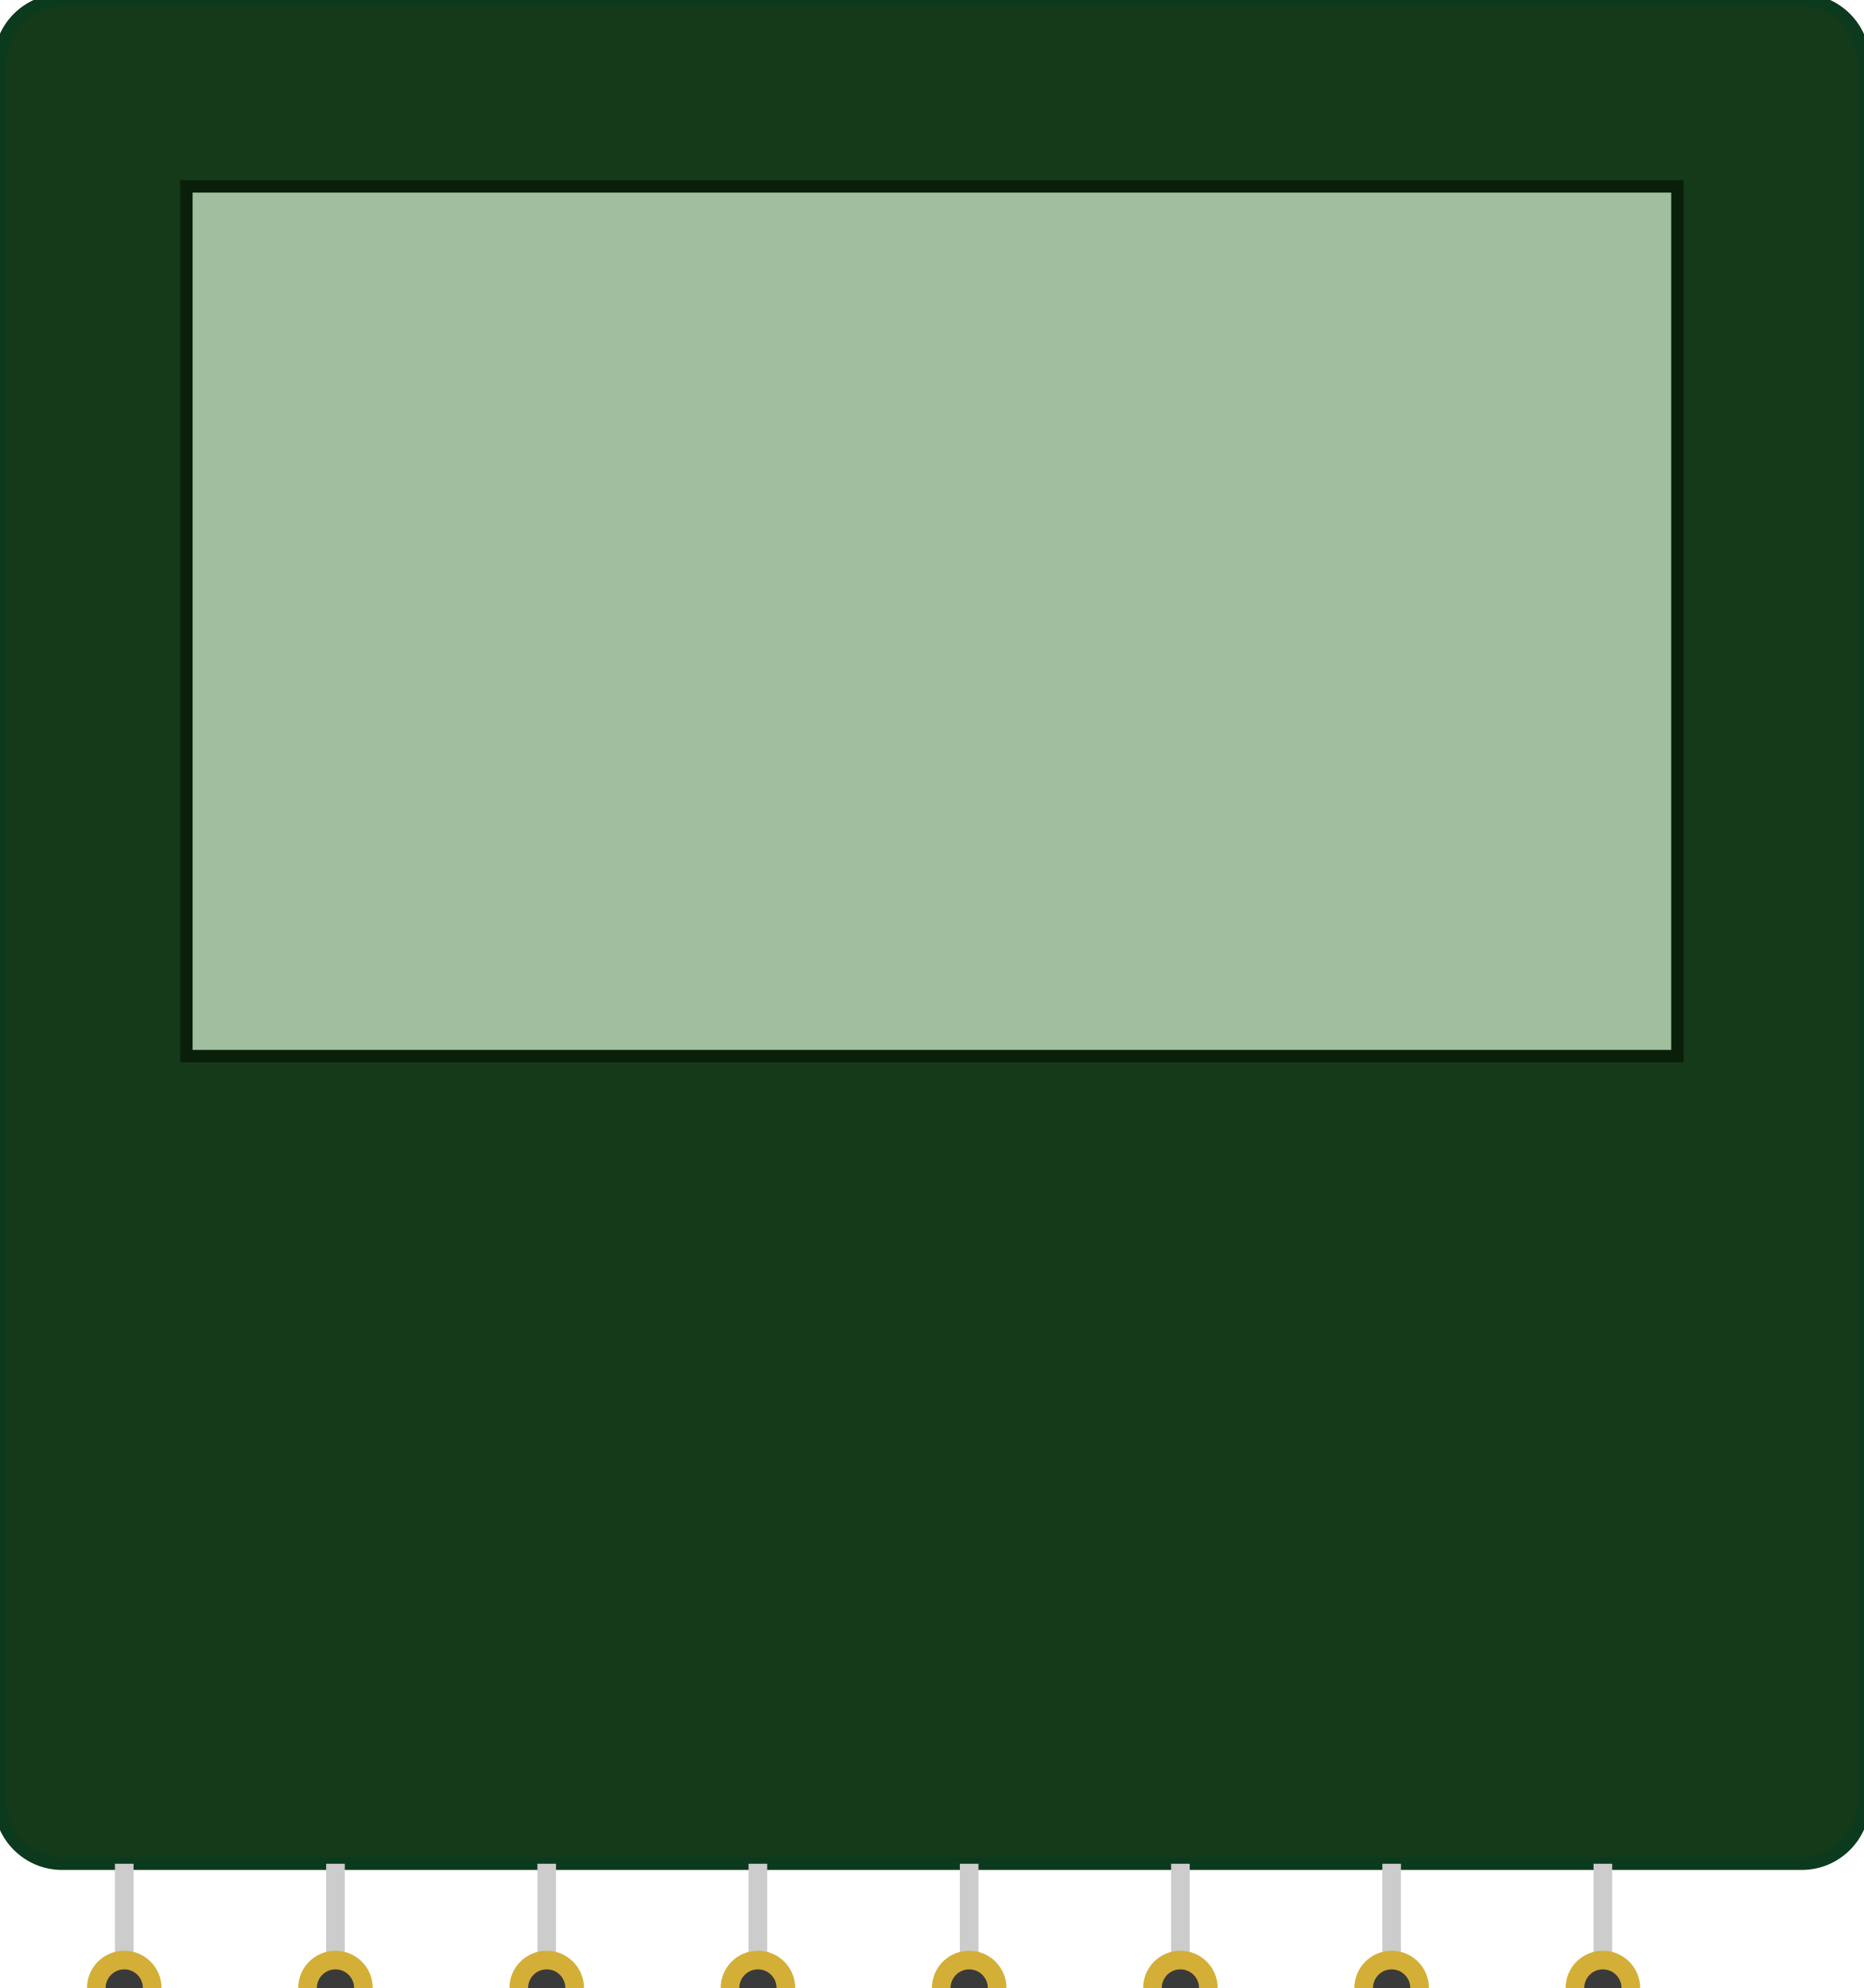
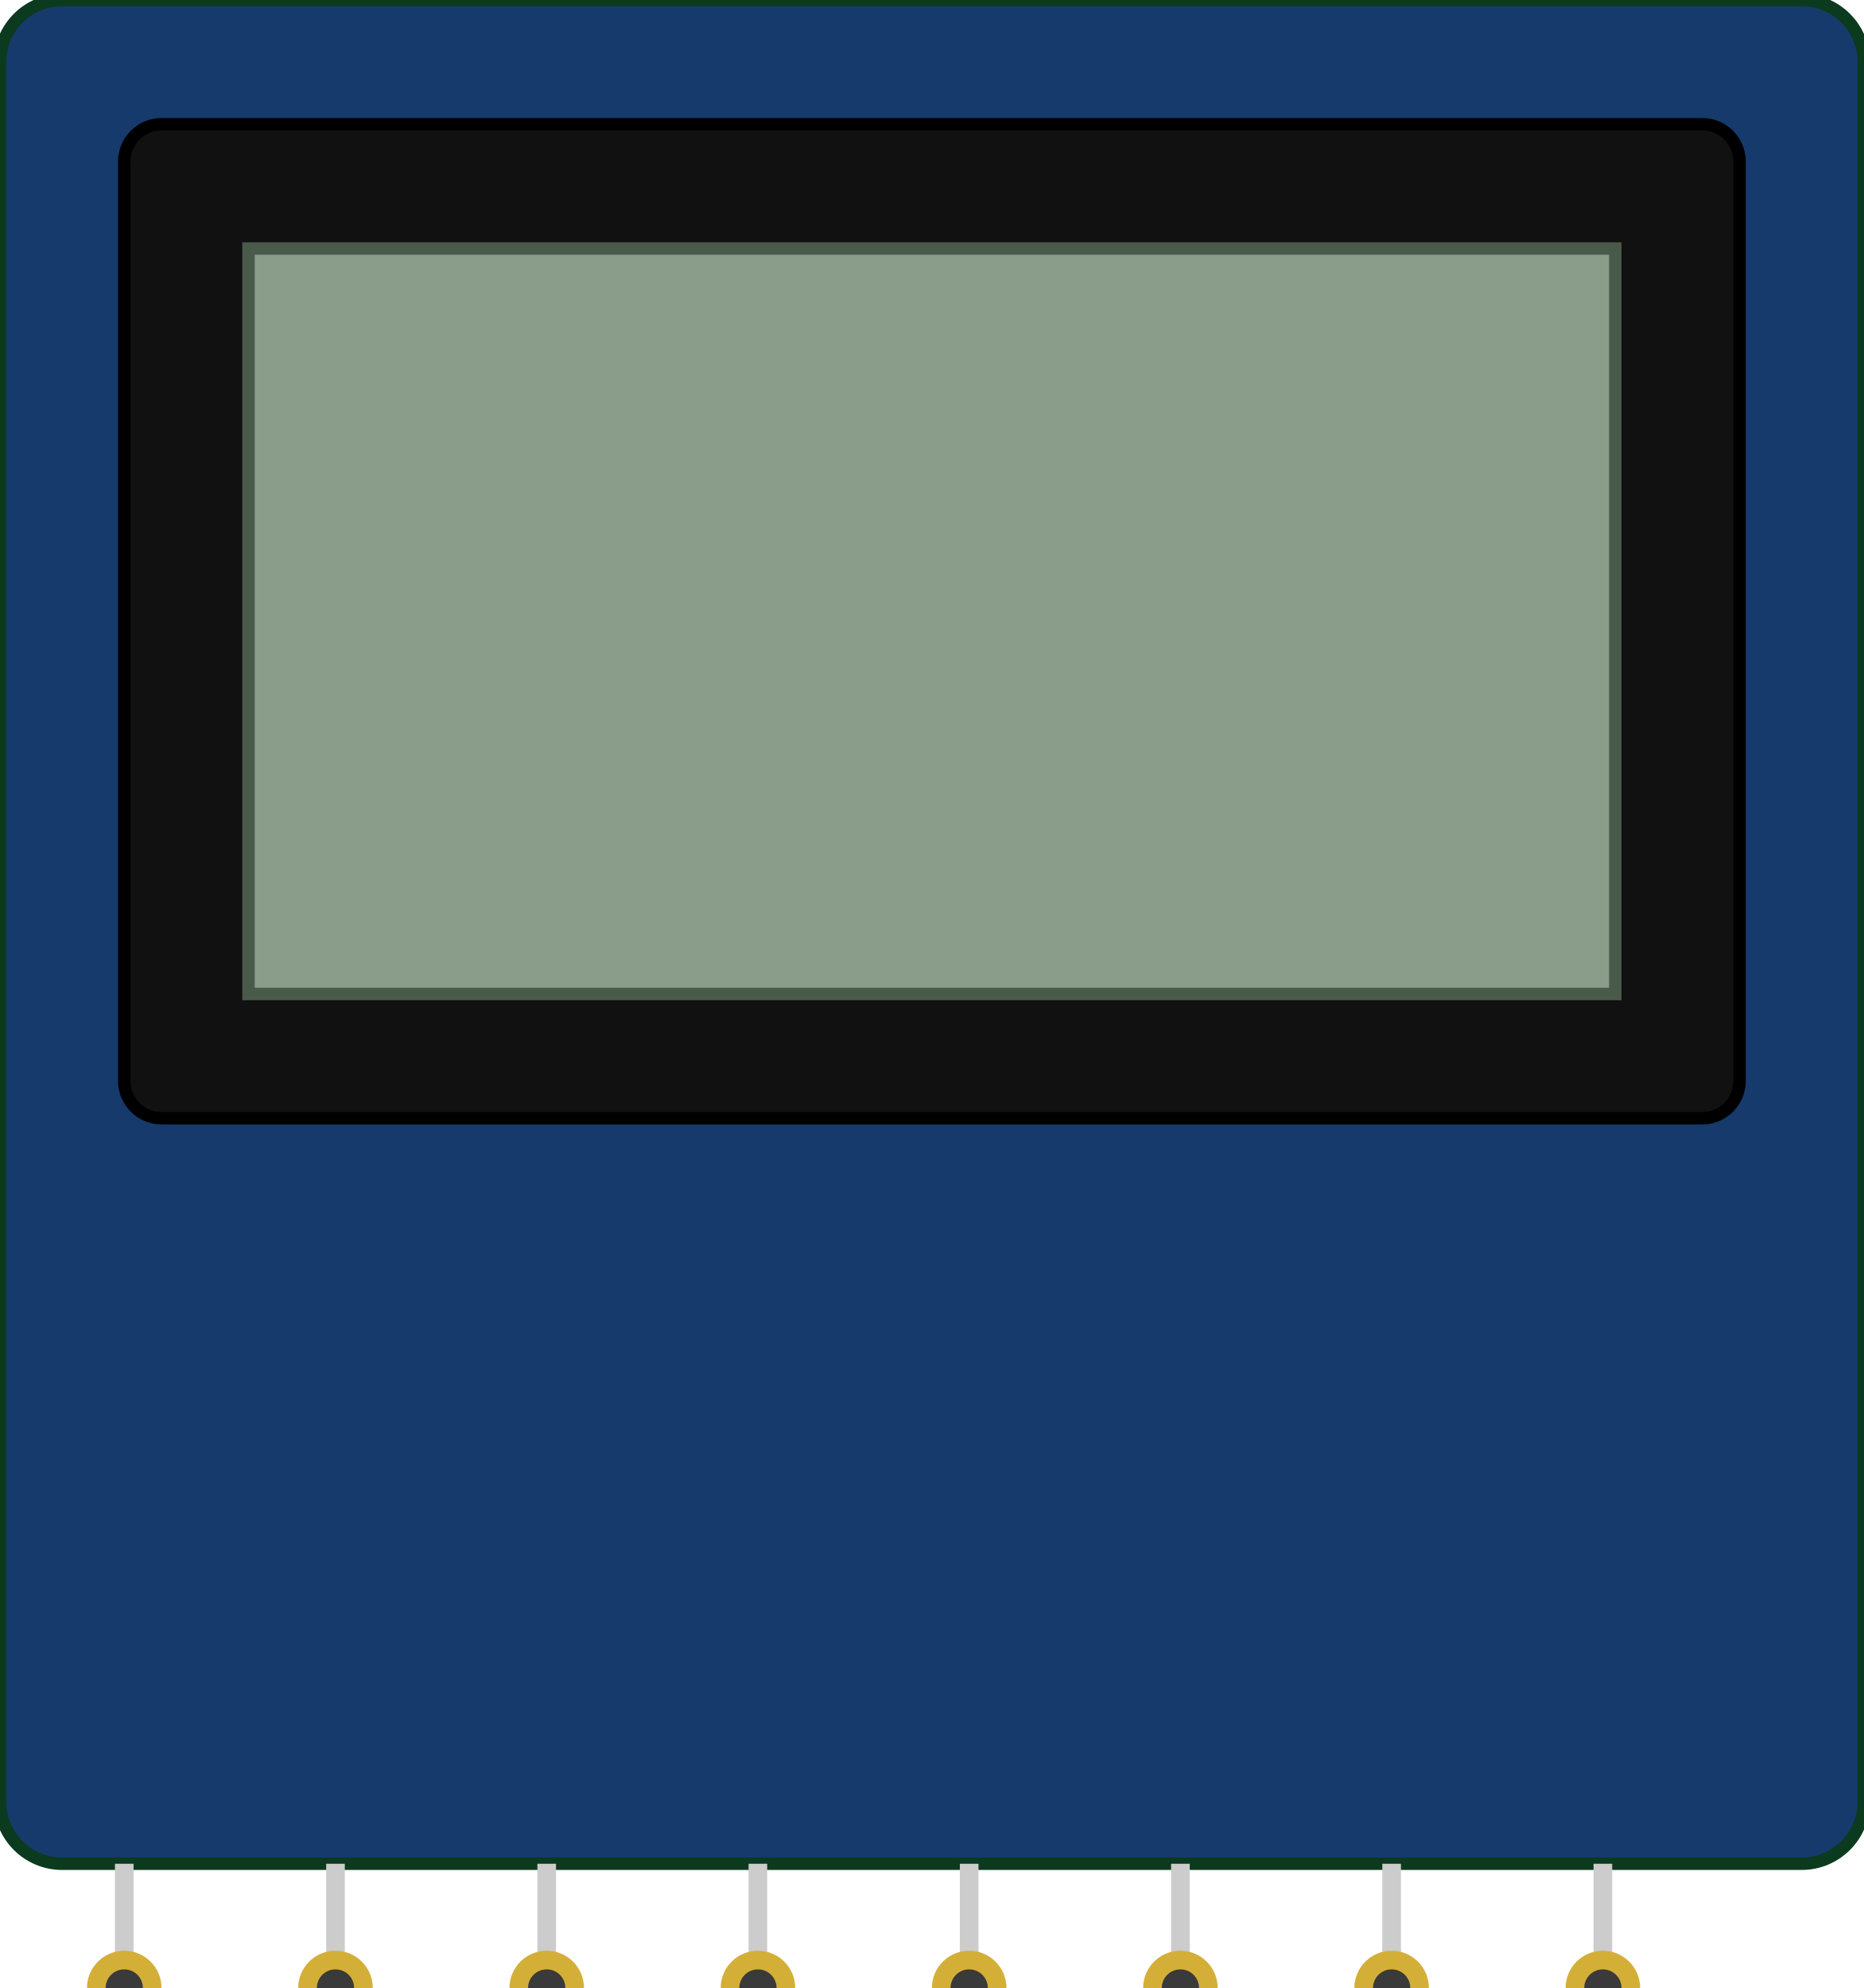
<svg xmlns="http://www.w3.org/2000/svg" width="30mm" height="32mm" version="1.1" viewBox="0 0 30 32">
-   <rect x="0" y="0" rx="1" stroke="#0c3a1e" stroke-width="0.2" width="30" height="30" fill="#153a1a" />
-   <text text-anchor="middle" dominant-baseline="middle" font-size="1.6" font-family="sans-serif" fill="#e8f5ec" x="15" y="15">NOKIA 5110</text>
-   <rect x="3" y="3" width="24" height="14" fill="#9fbf9f" stroke="#0a1f0a" stroke-width="0.2" />
+   <rect x="0" y="0" rx="1" stroke-width="0.2" width="30" height="30" fill="#153a6b" stroke="#0c3a1e" />
+   <text text-anchor="middle" dominant-baseline="middle" font-size="1.6" font-family="sans-serif" x="15" y="15" fill="#e8f5ec">NOKIA 5110</text>
+   <rect x="2" y="2" width="26" height="16" rx="0.6" fill="#111" stroke="#000" stroke-width="0.2" />
+   <rect x="4" y="4" width="22" height="12" fill="#8a9c8a" stroke="#4a5a4a" stroke-width="0.2" />
  <g fill="#ccc">
    <rect y="30" width="0.3" height="2" x="1.85" />
    <rect y="30" width="0.3" height="2" x="5.25" />
    <rect y="30" width="0.3" height="2" x="8.65" />
    <rect y="30" width="0.3" height="2" x="12.049" />
    <rect y="30" width="0.3" height="2" x="15.45" />
    <rect y="30" width="0.3" height="2" x="18.85" />
    <rect y="30" width="0.3" height="2" x="22.25" />
    <rect y="30" width="0.3" height="2" x="25.650" />
  </g>
  <circle r="0.6" fill="#d4af37" cx="2" cy="32" />
  <circle r="0.3" fill="#3a3a3a" cx="2" cy="32" />
  <text font-size="1.1" font-family="sans-serif" fill="#e8f5ec" x="2" y="34.4" text-anchor="middle">RST</text>
  <circle r="0.6" fill="#d4af37" cx="5.4" cy="32" />
  <circle r="0.3" fill="#3a3a3a" cx="5.4" cy="32" />
  <text font-size="1.1" font-family="sans-serif" fill="#e8f5ec" x="5.4" y="34.4" text-anchor="middle">CE</text>
  <circle r="0.6" fill="#d4af37" cx="8.8" cy="32" />
  <circle r="0.3" fill="#3a3a3a" cx="8.8" cy="32" />
  <text font-size="1.1" font-family="sans-serif" fill="#e8f5ec" x="8.8" y="34.4" text-anchor="middle">DC</text>
  <circle r="0.6" fill="#d4af37" cx="12.2" cy="32" />
  <circle r="0.3" fill="#3a3a3a" cx="12.2" cy="32" />
  <text font-size="1.1" font-family="sans-serif" fill="#e8f5ec" x="12.2" y="34.4" text-anchor="middle">DIN</text>
  <circle r="0.6" fill="#d4af37" cx="15.6" cy="32" />
  <circle r="0.3" fill="#3a3a3a" cx="15.6" cy="32" />
  <text font-size="1.1" font-family="sans-serif" fill="#e8f5ec" x="15.6" y="34.4" text-anchor="middle">CLK</text>
  <circle r="0.6" fill="#d4af37" cx="19" cy="32" />
  <circle r="0.3" fill="#3a3a3a" cx="19" cy="32" />
  <text font-size="1.1" font-family="sans-serif" fill="#e8f5ec" x="19" y="34.4" text-anchor="middle">VCC</text>
  <circle r="0.6" fill="#d4af37" cx="22.4" cy="32" />
  <circle r="0.3" fill="#3a3a3a" cx="22.4" cy="32" />
  <text font-size="1.1" font-family="sans-serif" fill="#e8f5ec" x="22.4" y="34.4" text-anchor="middle">BL</text>
  <circle r="0.6" fill="#d4af37" cx="25.8" cy="32" />
  <circle r="0.3" fill="#3a3a3a" cx="25.8" cy="32" />
  <text font-size="1.1" font-family="sans-serif" fill="#e8f5ec" x="25.8" y="34.4" text-anchor="middle">GND</text>
</svg>
